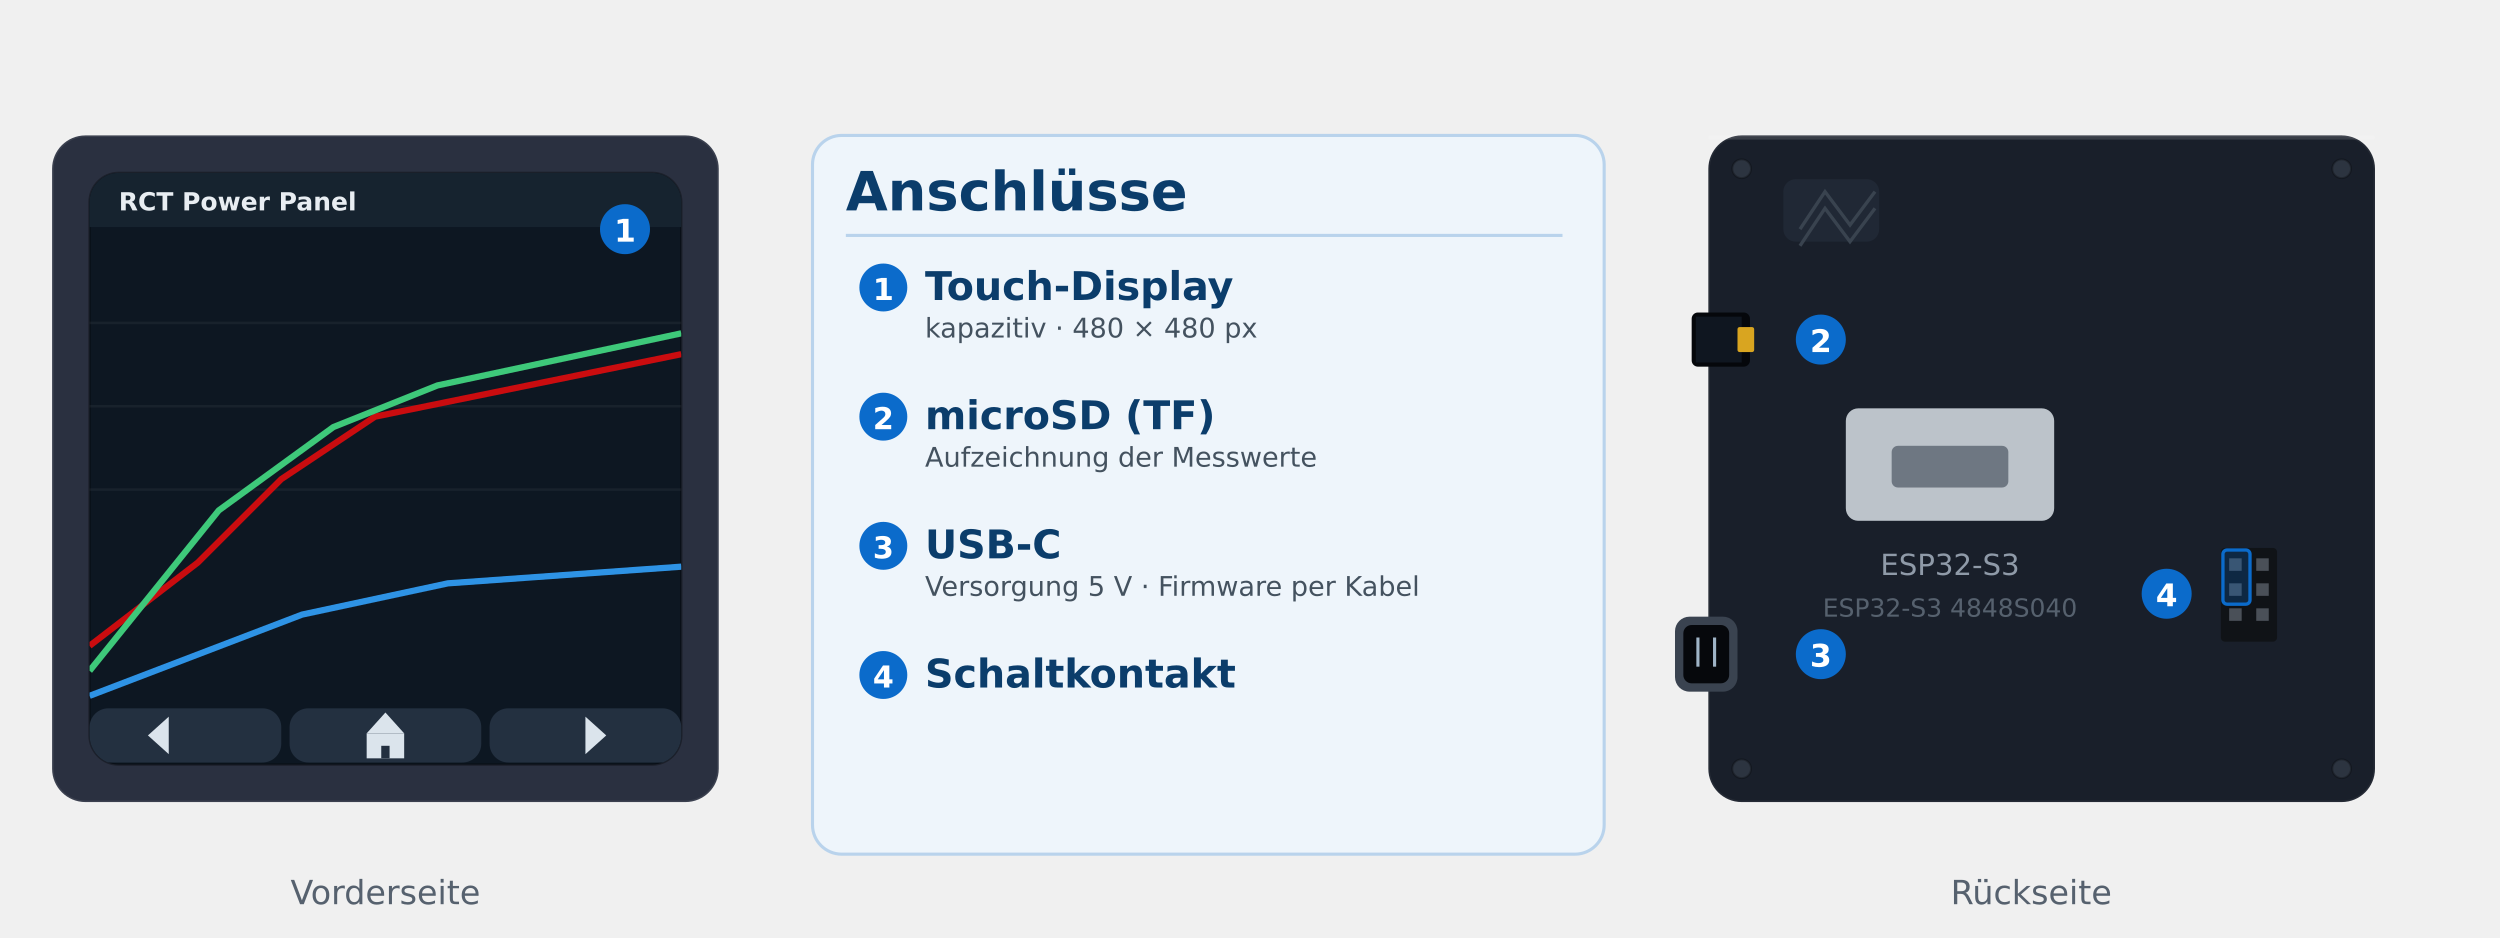
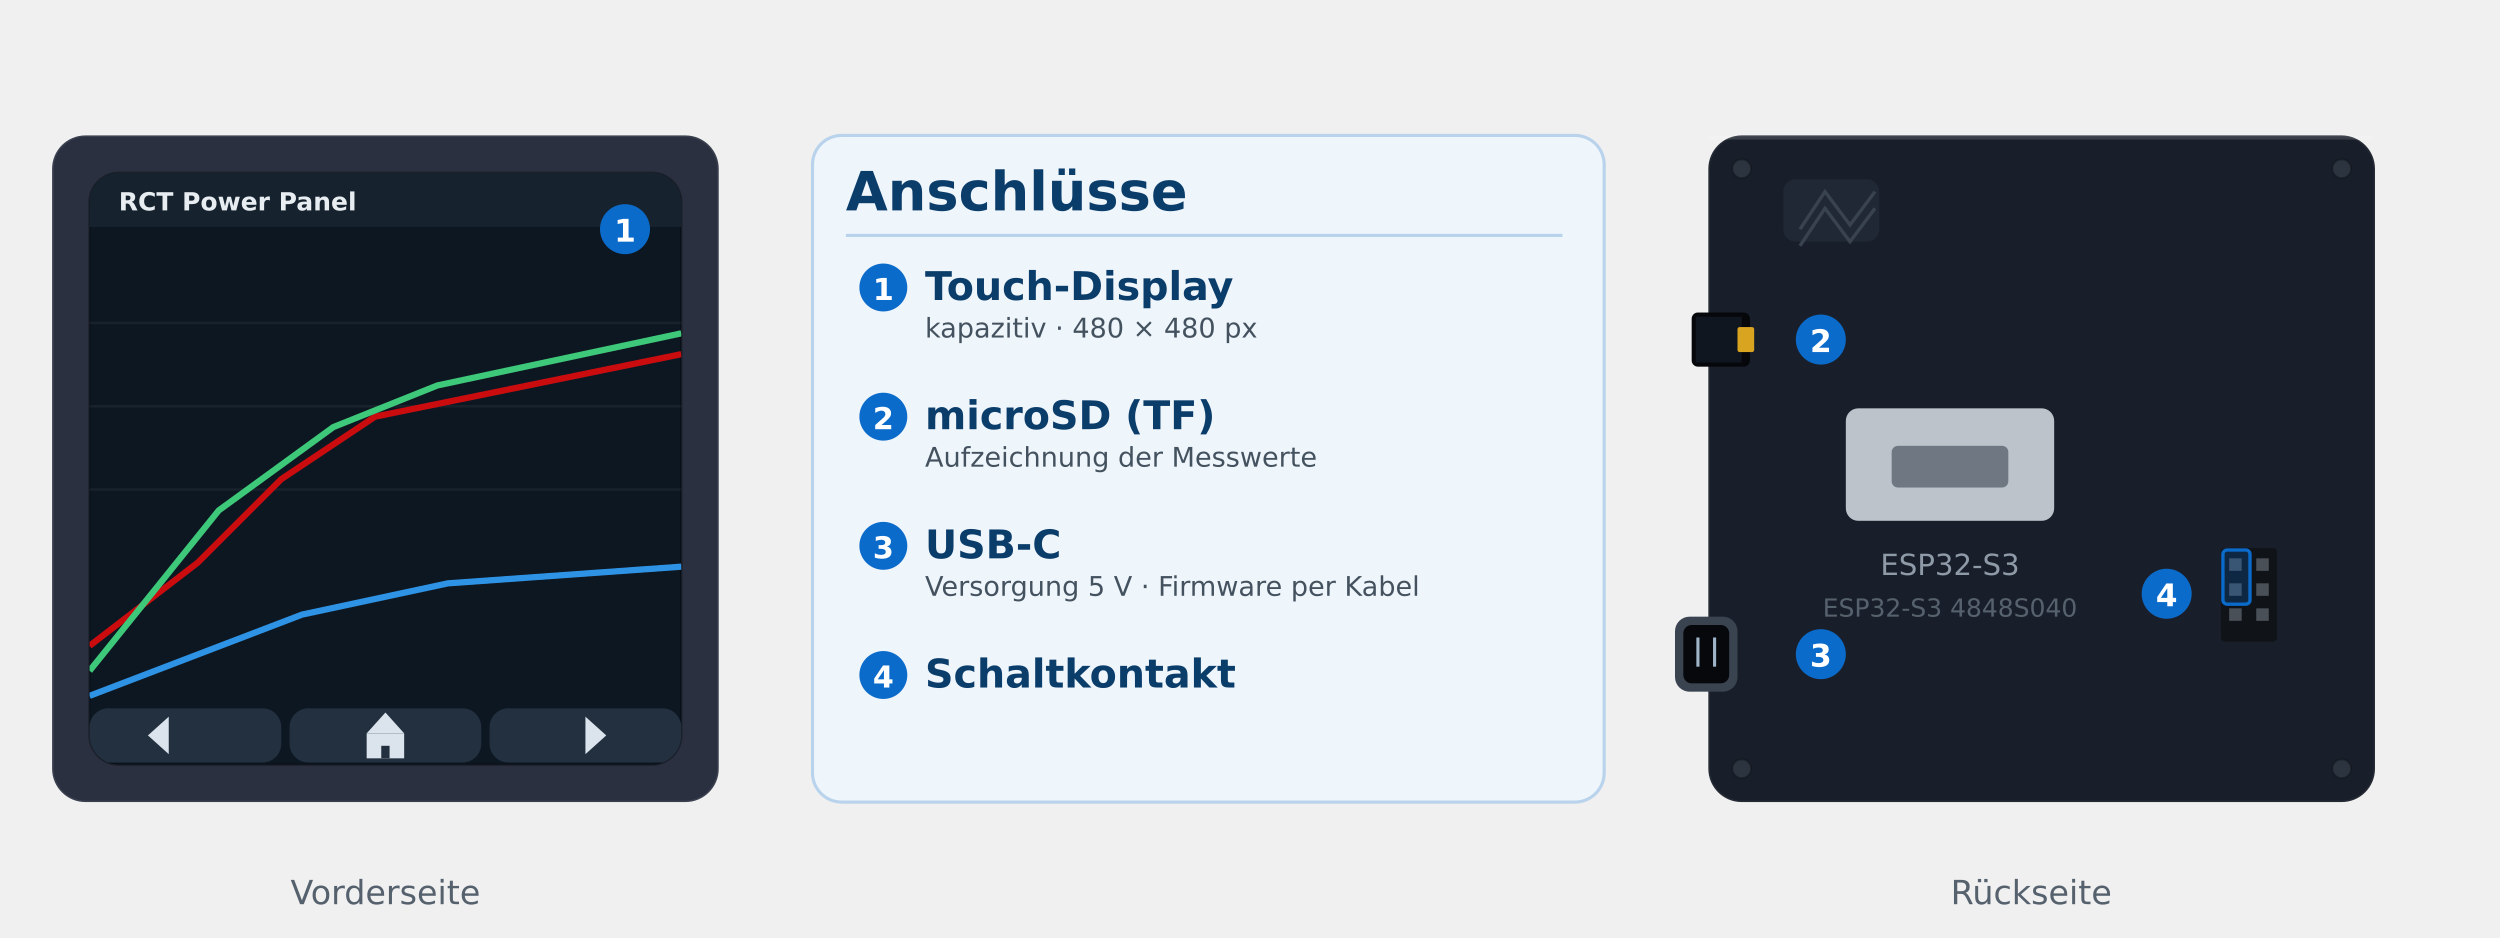
<svg xmlns="http://www.w3.org/2000/svg" width="1200" height="450" viewBox="0 0 1200 450" font-family="DejaVu Sans, sans-serif">
  <defs>
    <clipPath id="scr">
      <rect x="43" y="83" width="284" height="284" rx="14" />
    </clipPath>
  </defs>
  <rect x="25" y="65" width="320" height="320" rx="16" fill="#2a3040" stroke="#ffffff14" stroke-width="1.5" />
  <rect x="43" y="83" width="284" height="284" rx="14" fill="#0d1722" stroke="#00000055" stroke-width="1.2" />
  <g clip-path="url(#scr)">
    <rect x="43" y="83" width="284" height="26" fill="#16232f" />
    <text x="57" y="101" fill="#e8edf2" font-size="12" font-weight="600">RCT Power Panel</text>
    <g stroke="#ffffff0c" stroke-width="1.2">
      <line x1="43" y1="155" x2="327" y2="155" />
      <line x1="43" y1="195" x2="327" y2="195" />
      <line x1="43" y1="235" x2="327" y2="235" />
    </g>
    <polyline points="43,310 95,270 135,230 180,200 327,170" fill="none" stroke="#ca0c0f" stroke-width="3" stroke-linejoin="round" />
    <polyline points="43,322 105,245 160,205 210,185 327,160" fill="none" stroke="#3ec97a" stroke-width="3" stroke-linejoin="round" />
    <polyline points="43,334 145,295 215,280 327,272" fill="none" stroke="#2e93e5" stroke-width="3" stroke-linejoin="round" />
    <rect x="43" y="340" width="92" height="26" rx="9" fill="#233040" />
    <path d="M71,353 L81,344 L81,362 Z" fill="#dbe4ec" />
    <rect x="139" y="340" width="92" height="26" rx="9" fill="#233040" />
    <path d="M176,352 L194,352 L185,342 Z" fill="#dbe4ec" />
    <rect x="176" y="352" width="18" height="12" fill="#dbe4ec" />
    <rect x="183" y="358" width="4" height="6" fill="#233040" />
    <rect x="235" y="340" width="92" height="26" rx="9" fill="#233040" />
    <path d="M291,353 L281,344 L281,362 Z" fill="#dbe4ec" />
  </g>
  <circle cx="300" cy="110" r="12" fill="#0b6bcb" />
  <text x="300" y="116" fill="#ffffff" font-size="15" font-weight="700" text-anchor="middle">1</text>
  <text x="185" y="434" fill="#56616e" font-size="16" text-anchor="middle">Vorderseite</text>
-   <rect x="390" y="65" width="380" height="345" rx="14" fill="#eef5fb" stroke="#b9d3ec" stroke-width="1.5" />
+   <rect x="390" y="65" width="380" height="320" rx="14" fill="#eef5fb" stroke="#b9d3ec" stroke-width="1.5" />
  <text x="406" y="101" fill="#0b3d6b" font-size="26" font-weight="700">Anschlüsse</text>
  <line x1="406" y1="113" x2="750" y2="113" stroke="#b9d3ec" stroke-width="1.5" />
  <circle cx="424" cy="138" r="11.5" fill="#0b6bcb" />
  <text x="424" y="144" fill="#ffffff" font-size="14.5" font-weight="700" text-anchor="middle">1</text>
  <text x="444" y="144" fill="#0b3d6b" font-size="19" font-weight="600">Touch-Display</text>
  <text x="444" y="162" fill="#44525f" font-size="13">kapazitiv · 480 × 480 px</text>
  <circle cx="424" cy="200" r="11.5" fill="#0b6bcb" />
  <text x="424" y="206" fill="#ffffff" font-size="14.5" font-weight="700" text-anchor="middle">2</text>
  <text x="444" y="206" fill="#0b3d6b" font-size="19" font-weight="600">microSD (TF)</text>
  <text x="444" y="224" fill="#44525f" font-size="13">Aufzeichnung der Messwerte</text>
  <circle cx="424" cy="262" r="11.5" fill="#0b6bcb" />
  <text x="424" y="268" fill="#ffffff" font-size="14.5" font-weight="700" text-anchor="middle">3</text>
  <text x="444" y="268" fill="#0b3d6b" font-size="19" font-weight="600">USB-C</text>
  <text x="444" y="286" fill="#44525f" font-size="13">Versorgung 5 V · Firmware per Kabel</text>
  <circle cx="424" cy="324" r="11.5" fill="#0b6bcb" />
  <text x="424" y="330" fill="#ffffff" font-size="14.5" font-weight="700" text-anchor="middle">4</text>
  <text x="444" y="330" fill="#0b3d6b" font-size="19" font-weight="600">Schaltkontakt</text>
  <rect x="820" y="65" width="320" height="320" rx="16" fill="#191f2a" stroke="#ffffff0d" stroke-width="1.5" />
  <line x1="821" y1="66" x2="1139" y2="66" stroke="#ffffff22" stroke-width="2" stroke-linecap="round" />
  <circle cx="836" cy="81" r="4.5" fill="#2c3440" stroke="#00000040" />
  <circle cx="1124" cy="81" r="4.5" fill="#2c3440" stroke="#00000040" />
  <circle cx="836" cy="369" r="4.5" fill="#2c3440" stroke="#00000040" />
  <circle cx="1124" cy="369" r="4.5" fill="#2c3440" stroke="#00000040" />
  <rect x="856" y="86" width="46" height="30" rx="6" fill="#202835" />
  <path d="M864,110 L876,92 L888,108 L900,92" fill="none" stroke="#39434f" stroke-width="1.6" />
  <path d="M864,118 L876,100 L888,116 L900,100" fill="none" stroke="#39434f" stroke-width="1.6" />
  <rect x="812" y="150" width="28" height="26" rx="3" fill="#05070b" />
  <rect x="814" y="152" width="22" height="22" fill="#0f1620" />
  <rect x="834" y="157" width="8" height="12" rx="1" fill="#d9a520" />
  <circle cx="874" cy="163" r="12" fill="#0b6bcb" />
  <text x="874" y="169" fill="#ffffff" font-size="15" font-weight="700" text-anchor="middle">2</text>
  <rect x="804" y="296" width="30" height="36" rx="7" fill="#3a4350" />
  <rect x="808" y="300" width="22" height="28" rx="4" fill="#06080c" />
  <line x1="815" y1="306" x2="815" y2="320" stroke="#9fb4c7" stroke-width="1.5" />
  <line x1="823" y1="306" x2="823" y2="320" stroke="#9fb4c7" stroke-width="1.5" />
  <circle cx="874" cy="314" r="12" fill="#0b6bcb" />
  <text x="874" y="320" fill="#ffffff" font-size="15" font-weight="700" text-anchor="middle">3</text>
  <rect x="1066" y="263" width="27" height="45" rx="2" fill="#101317" />
  <g fill="#4a5058">
    <rect x="1070" y="268" width="6" height="6" />
    <rect x="1083" y="268" width="6" height="6" />
    <rect x="1070" y="280" width="6" height="6" />
    <rect x="1083" y="280" width="6" height="6" />
    <rect x="1070" y="292" width="6" height="6" />
    <rect x="1083" y="292" width="6" height="6" />
  </g>
  <rect x="1067" y="264" width="13" height="26" rx="2" fill="#0b6bcb" fill-opacity="0.25" stroke="#0b6bcb" stroke-width="1.6" />
  <circle cx="1040" cy="285" r="12" fill="#0b6bcb" />
  <text x="1040" y="291" fill="#ffffff" font-size="15" font-weight="700" text-anchor="middle">4</text>
  <rect x="886" y="196" width="100" height="54" rx="6" fill="#bcc3ca" />
  <rect x="908" y="214" width="56" height="20" rx="3" fill="#6e7782" />
  <text x="936" y="276" fill="#8f9aa8" font-size="14" text-anchor="middle">ESP32-S3</text>
  <text x="936" y="296" fill="#56616e" font-size="12" text-anchor="middle">ESP32-S3 4848S040</text>
  <text x="975" y="434" fill="#56616e" font-size="16" text-anchor="middle">Rückseite</text>
</svg>
